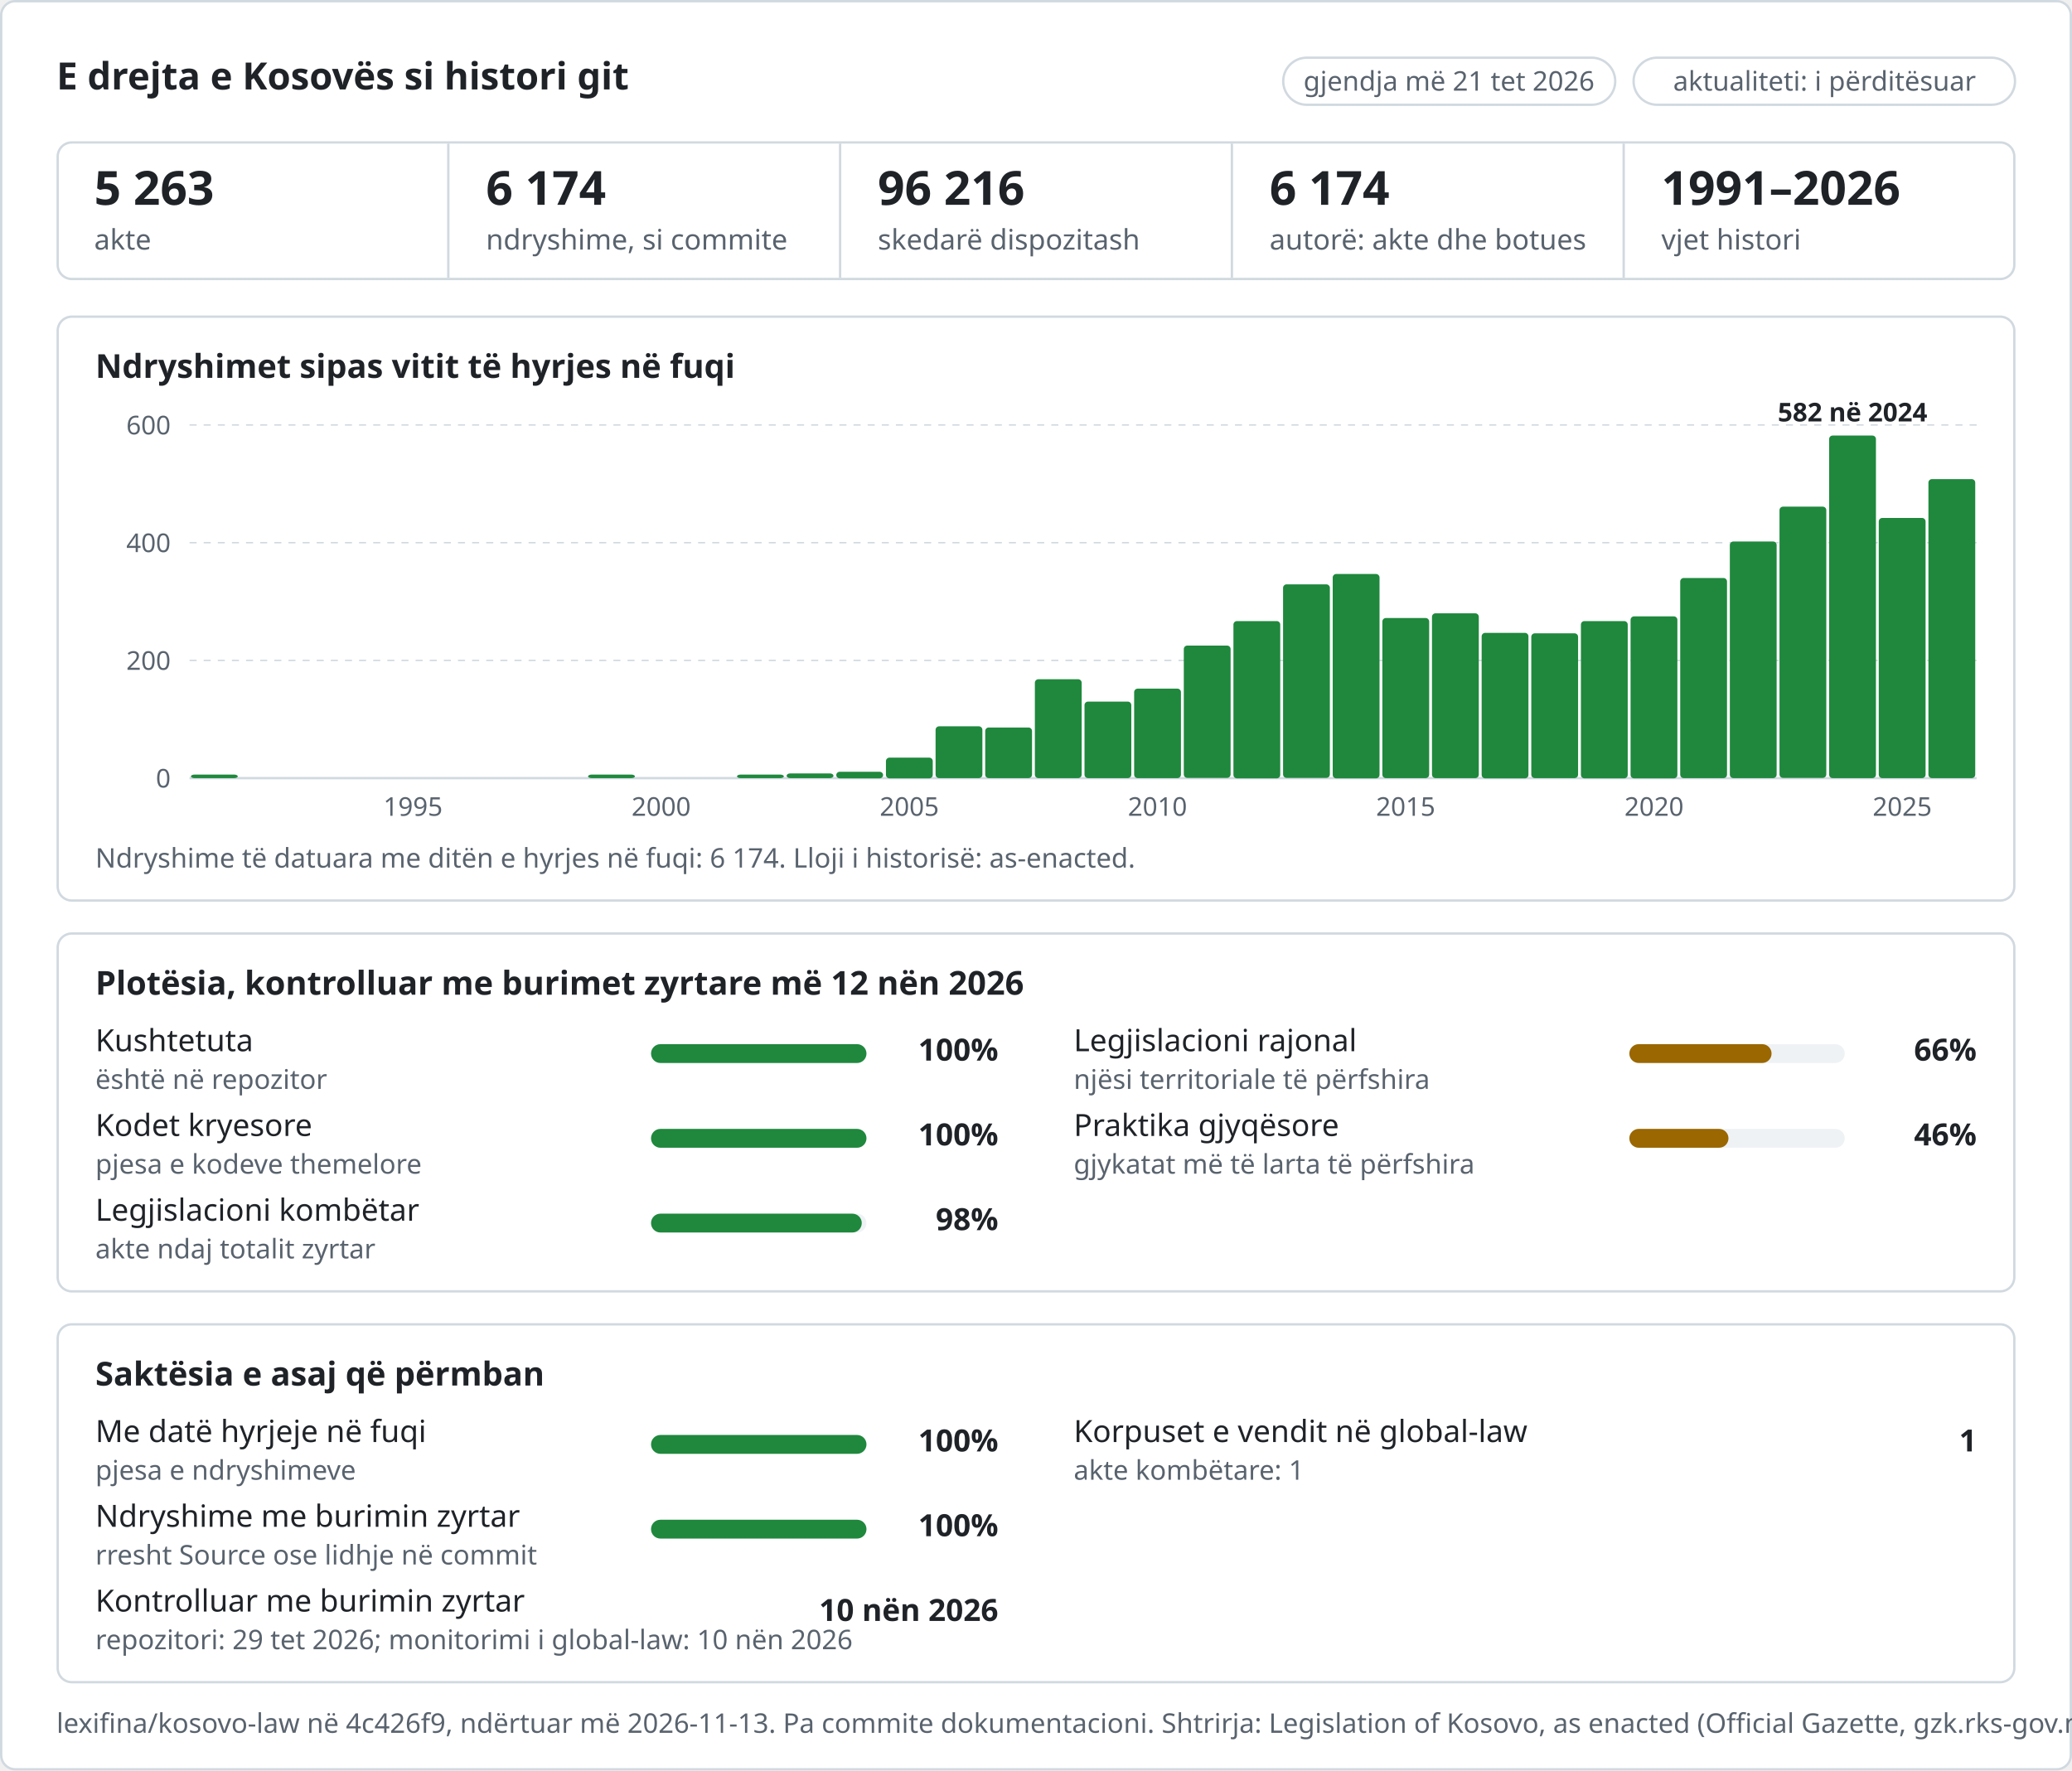
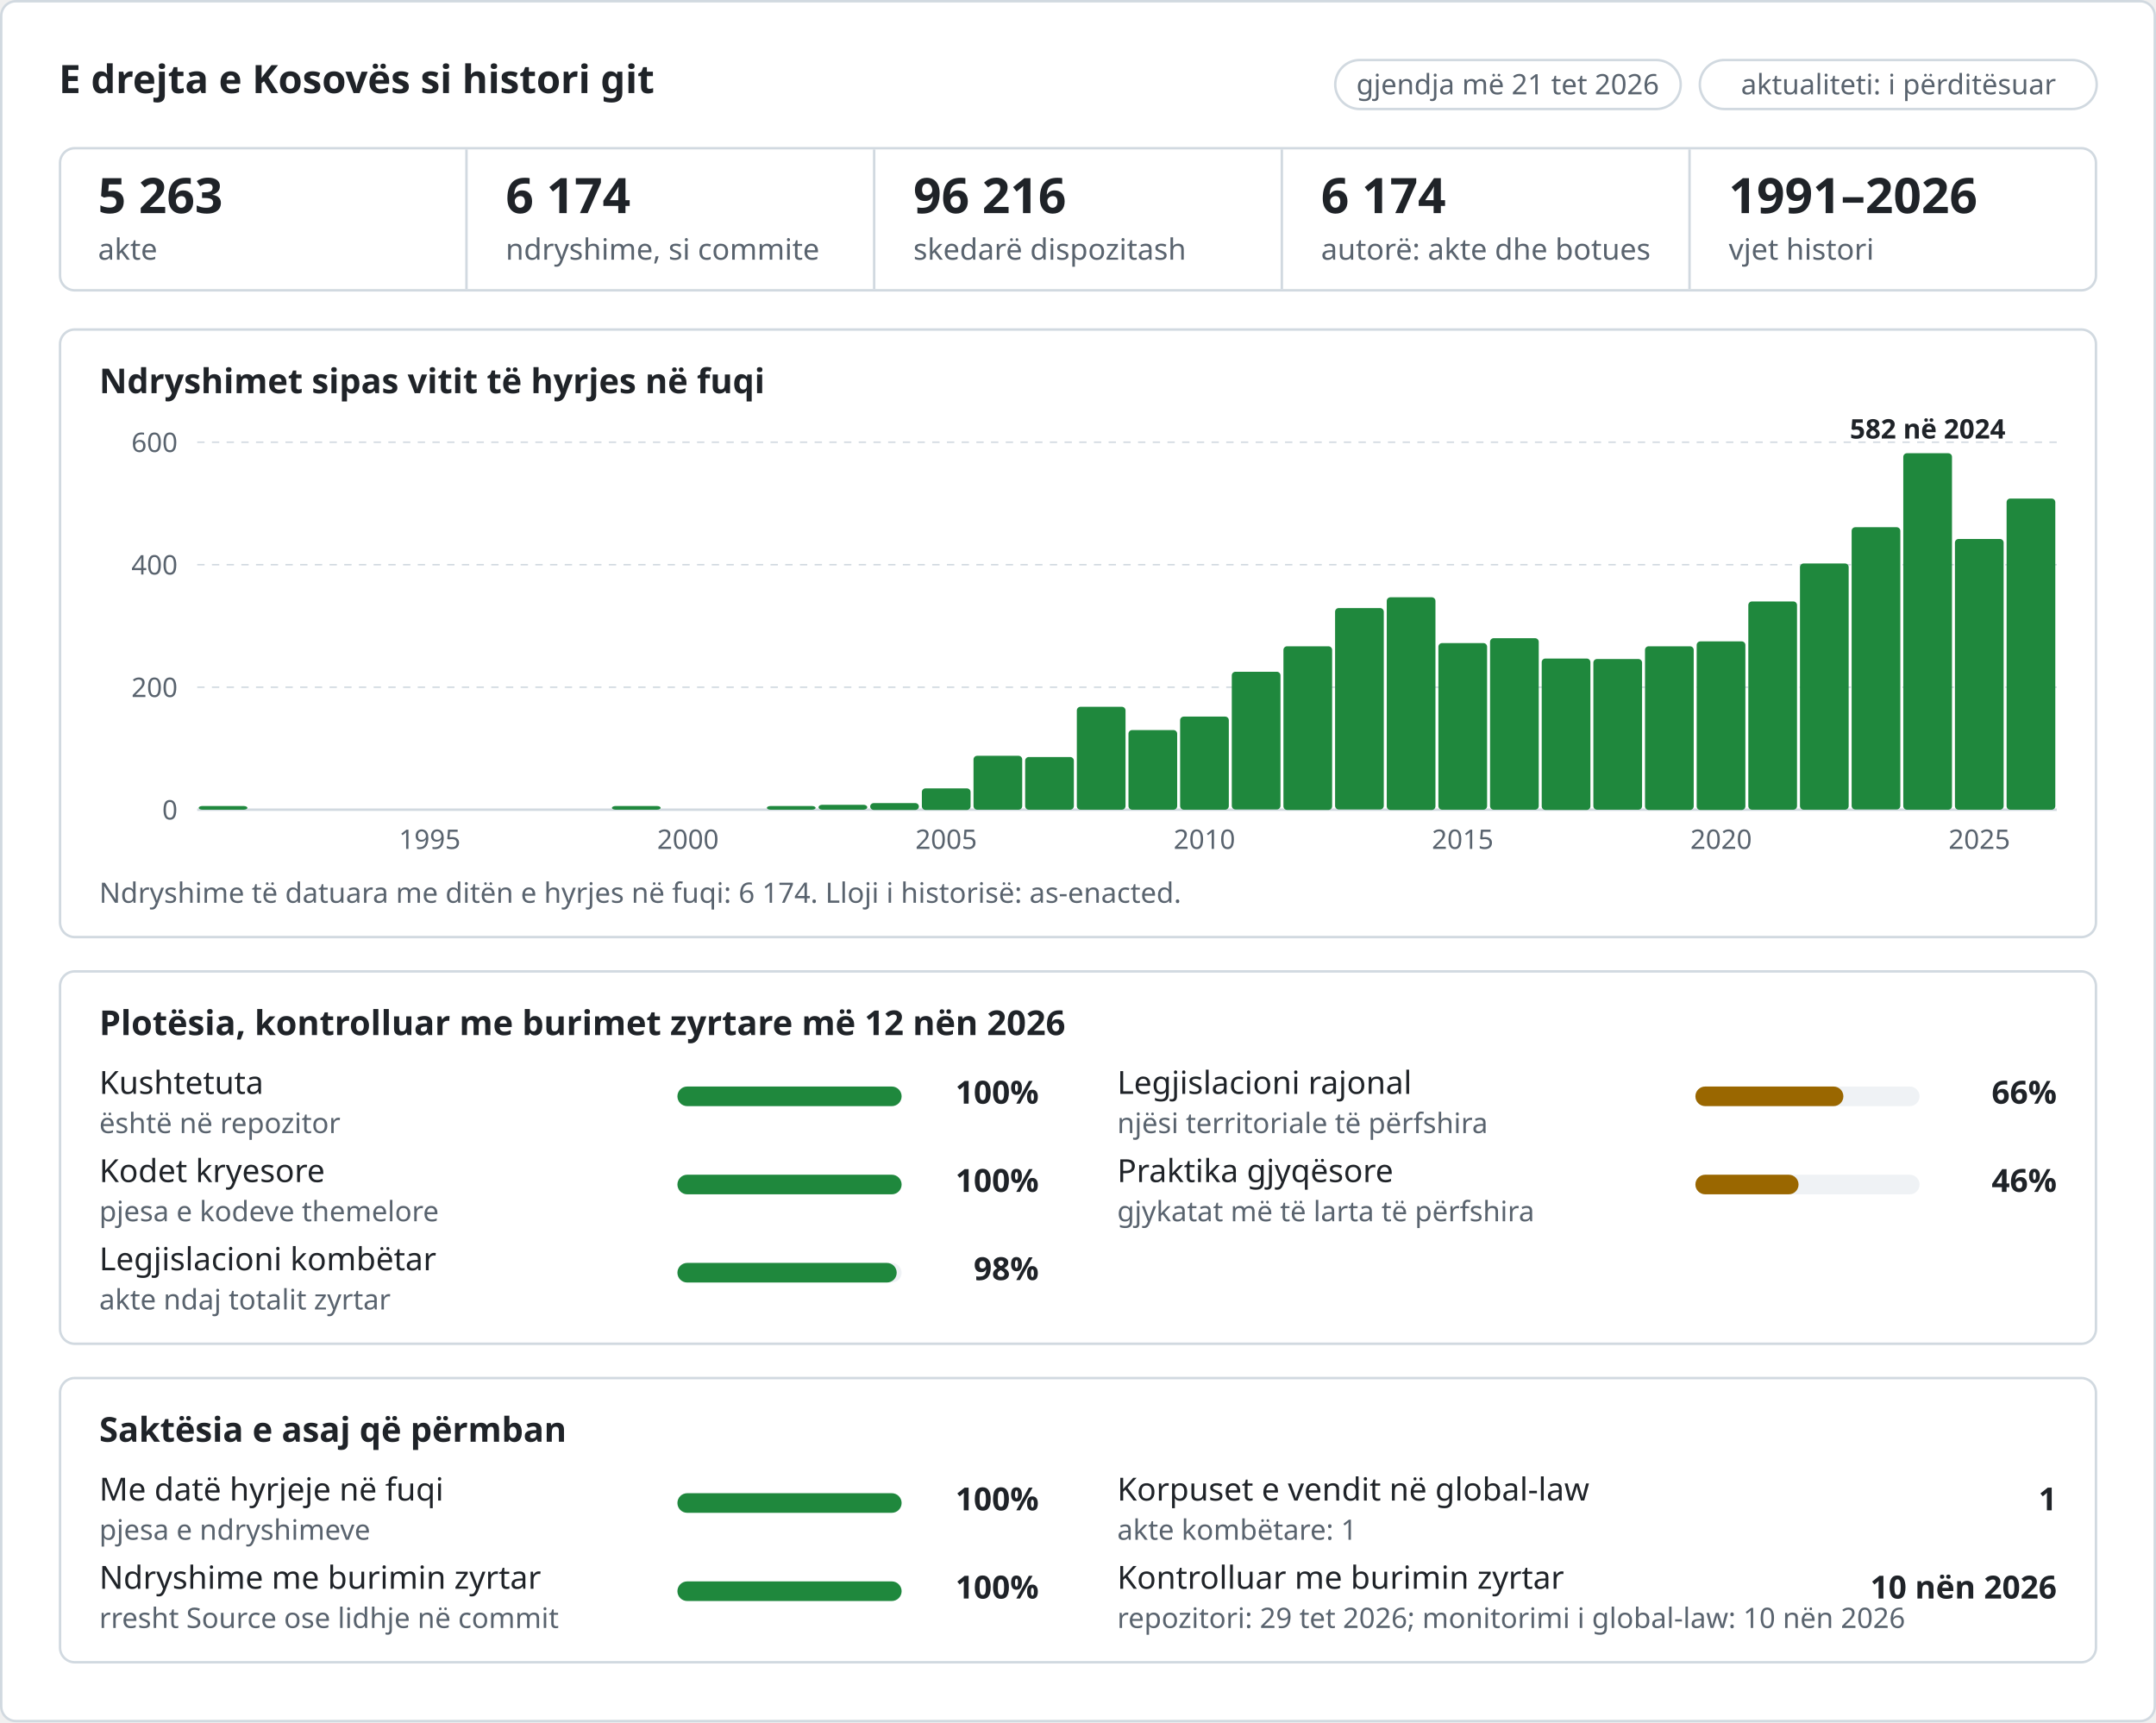
- <svg xmlns="http://www.w3.org/2000/svg" width="880" height="752" viewBox="0 0 880 752" font-family="-apple-system,BlinkMacSystemFont,Segoe UI,Noto Sans,Helvetica,Arial,sans-serif">
-   <rect x="0.5" y="0.5" width="879" height="751" rx="6" fill="#ffffff" stroke="#d1d9e0" />
+ <svg xmlns="http://www.w3.org/2000/svg" width="880" height="703" viewBox="0 0 880 703" font-family="-apple-system,BlinkMacSystemFont,Segoe UI,Noto Sans,Helvetica,Arial,sans-serif">
+   <rect x="0.5" y="0.5" width="879" height="702" rx="6" fill="#ffffff" stroke="#d1d9e0" />
  <text x="24" y="38" font-size="16" font-weight="600" fill="#1f2328">E drejta e Kosovës si histori git</text>
  <rect x="545.0" y="24.5" width="141" height="20" rx="10" fill="none" stroke="#d1d9e0" />
  <text x="615.4" y="38.5" font-size="11.5" font-weight="500" text-anchor="middle" fill="#59636e">gjendja më 21 tet 2026</text>
  <rect x="693.8" y="24.5" width="162" height="20" rx="10" fill="none" stroke="#d1d9e0" />
  <text x="774.9" y="38.5" font-size="11.5" font-weight="500" text-anchor="middle" fill="#59636e">aktualiteti: i përditësuar</text>
  <rect x="24.5" y="60.5" width="831" height="58" rx="6" fill="#ffffff" stroke="#d1d9e0" />
  <text x="40.0" y="87" font-size="20" font-weight="600" fill="#1f2328">5 263</text>
  <text x="40.0" y="106" font-size="12" fill="#59636e">akte</text>
  <line x1="190.4" y1="61" x2="190.4" y2="118" stroke="#d1d9e0" />
  <text x="206.4" y="87" font-size="20" font-weight="600" fill="#1f2328">6 174</text>
  <text x="206.4" y="106" font-size="12" fill="#59636e">ndryshime, si commite</text>
  <line x1="356.8" y1="61" x2="356.8" y2="118" stroke="#d1d9e0" />
  <text x="372.8" y="87" font-size="20" font-weight="600" fill="#1f2328">96 216</text>
  <text x="372.8" y="106" font-size="12" fill="#59636e">skedarë dispozitash</text>
  <line x1="523.2" y1="61" x2="523.2" y2="118" stroke="#d1d9e0" />
  <text x="539.2" y="87" font-size="20" font-weight="600" fill="#1f2328">6 174</text>
  <text x="539.2" y="106" font-size="12" fill="#59636e">autorë: akte dhe botues</text>
  <line x1="689.6" y1="61" x2="689.6" y2="118" stroke="#d1d9e0" />
  <text x="705.6" y="87" font-size="20" font-weight="600" fill="#1f2328">1991–2026</text>
  <text x="705.6" y="106" font-size="12" fill="#59636e">vjet histori</text>
  <rect x="24.5" y="134.5" width="831" height="248" rx="6" fill="#ffffff" stroke="#d1d9e0" />
  <text x="40.5" y="160.5" font-size="14" font-weight="600" fill="#1f2328">Ndryshimet sipas vitit të hyrjes në fuqi</text>
  <line x1="80.5" y1="330.5" x2="839.5" y2="330.5" stroke="#d1d9e0" stroke-width="1" />
  <text x="72.5" y="334.5" font-size="11" text-anchor="end" fill="#59636e">0</text>
  <line x1="80.5" y1="280.5" x2="839.5" y2="280.5" stroke="#d1d9e0" stroke-width="0.6" stroke-dasharray="3 3" />
  <text x="72.5" y="284.5" font-size="11" text-anchor="end" fill="#59636e">200</text>
  <line x1="80.5" y1="230.5" x2="839.5" y2="230.5" stroke="#d1d9e0" stroke-width="0.6" stroke-dasharray="3 3" />
  <text x="72.5" y="234.5" font-size="11" text-anchor="end" fill="#59636e">400</text>
  <line x1="80.5" y1="180.5" x2="839.5" y2="180.5" stroke="#d1d9e0" stroke-width="0.6" stroke-dasharray="3 3" />
  <text x="72.5" y="184.5" font-size="11" text-anchor="end" fill="#59636e">600</text>
  <rect x="81.10" y="329.0" width="19.88" height="1.5" rx="1.5" fill="#1f883d" />
  <text x="175.4" y="346.5" font-size="11" text-anchor="middle" fill="#59636e">1995</text>
  <rect x="249.77" y="329.0" width="19.88" height="1.5" rx="1.5" fill="#1f883d" />
  <text x="280.8" y="346.5" font-size="11" text-anchor="middle" fill="#59636e">2000</text>
  <rect x="313.02" y="329.0" width="19.88" height="1.5" rx="1.5" fill="#1f883d" />
  <rect x="334.10" y="328.5" width="19.88" height="2.0" rx="1.5" fill="#1f883d" />
  <rect x="355.18" y="327.8" width="19.88" height="2.8" rx="1.5" fill="#1f883d" />
  <rect x="376.27" y="321.8" width="19.88" height="8.8" rx="1.5" fill="#1f883d" />
  <text x="386.2" y="346.5" font-size="11" text-anchor="middle" fill="#59636e">2005</text>
  <rect x="397.35" y="308.5" width="19.88" height="22.0" rx="1.5" fill="#1f883d" />
  <rect x="418.43" y="309.0" width="19.88" height="21.5" rx="1.5" fill="#1f883d" />
  <rect x="439.52" y="288.5" width="19.88" height="42.0" rx="1.5" fill="#1f883d" />
  <rect x="460.60" y="298.0" width="19.88" height="32.5" rx="1.5" fill="#1f883d" />
  <rect x="481.68" y="292.5" width="19.88" height="38.0" rx="1.5" fill="#1f883d" />
  <text x="491.6" y="346.5" font-size="11" text-anchor="middle" fill="#59636e">2010</text>
  <rect x="502.77" y="274.2" width="19.88" height="56.2" rx="1.5" fill="#1f883d" />
  <rect x="523.85" y="263.8" width="19.88" height="66.8" rx="1.5" fill="#1f883d" />
  <rect x="544.93" y="248.2" width="19.88" height="82.2" rx="1.5" fill="#1f883d" />
  <rect x="566.02" y="243.8" width="19.88" height="86.8" rx="1.5" fill="#1f883d" />
  <rect x="587.10" y="262.5" width="19.88" height="68.0" rx="1.5" fill="#1f883d" />
  <text x="597.0" y="346.5" font-size="11" text-anchor="middle" fill="#59636e">2015</text>
  <rect x="608.18" y="260.5" width="19.88" height="70.0" rx="1.5" fill="#1f883d" />
  <rect x="629.27" y="268.8" width="19.88" height="61.8" rx="1.5" fill="#1f883d" />
  <rect x="650.35" y="269.0" width="19.88" height="61.5" rx="1.5" fill="#1f883d" />
  <rect x="671.43" y="263.8" width="19.88" height="66.8" rx="1.5" fill="#1f883d" />
  <rect x="692.52" y="261.8" width="19.88" height="68.8" rx="1.5" fill="#1f883d" />
  <text x="702.5" y="346.5" font-size="11" text-anchor="middle" fill="#59636e">2020</text>
  <rect x="713.60" y="245.5" width="19.88" height="85.0" rx="1.5" fill="#1f883d" />
  <rect x="734.68" y="230.0" width="19.88" height="100.5" rx="1.5" fill="#1f883d" />
  <rect x="755.77" y="215.2" width="19.88" height="115.2" rx="1.5" fill="#1f883d" />
  <rect x="776.85" y="185.0" width="19.88" height="145.5" rx="1.5" fill="#1f883d" />
  <text x="786.8" y="179.0" font-size="11" font-weight="600" text-anchor="middle" fill="#1f2328">582 në 2024</text>
  <rect x="797.93" y="220.0" width="19.88" height="110.5" rx="1.5" fill="#1f883d" />
  <text x="807.9" y="346.5" font-size="11" text-anchor="middle" fill="#59636e">2025</text>
  <rect x="819.02" y="203.5" width="19.88" height="127.0" rx="1.5" fill="#1f883d" />
  <text x="40.5" y="368.5" font-size="11.5" fill="#59636e">Ndryshime të datuara me ditën e hyrjes në fuqi: 6 174. Lloji i historisë: as-enacted.</text>
  <rect x="24.5" y="396.5" width="831" height="152" rx="6" fill="#ffffff" stroke="#d1d9e0" />
  <text x="40.5" y="422.5" font-size="14" font-weight="600" fill="#1f2328">Plotësia, kontrolluar me burimet zyrtare më 12 nën 2026</text>
  <text x="40.5" y="446.5" font-size="13" fill="#1f2328">Kushtetuta</text>
  <text x="40.5" y="462.5" font-size="11.5" fill="#59636e">është në repozitor</text>
  <g>
    <rect x="276.5" y="443.5" width="91.5" height="8" rx="4" fill="#eff2f5" />
    <rect x="276.5" y="443.5" width="91.5" height="8" rx="4" fill="#1f883d" />
  </g>
  <text x="424.0" y="450.5" font-size="13" font-weight="600" text-anchor="end" fill="#1f2328">100%</text>
  <text x="40.5" y="482.5" font-size="13" fill="#1f2328">Kodet kryesore</text>
  <text x="40.5" y="498.5" font-size="11.5" fill="#59636e">pjesa e kodeve themelore</text>
  <g>
    <rect x="276.5" y="479.5" width="91.5" height="8" rx="4" fill="#eff2f5" />
    <rect x="276.5" y="479.5" width="91.5" height="8" rx="4" fill="#1f883d" />
  </g>
  <text x="424.0" y="486.5" font-size="13" font-weight="600" text-anchor="end" fill="#1f2328">100%</text>
  <text x="40.5" y="518.5" font-size="13" fill="#1f2328">Legjislacioni kombëtar</text>
  <text x="40.5" y="534.5" font-size="11.5" fill="#59636e">akte ndaj totalit zyrtar</text>
  <g>
    <rect x="276.5" y="515.5" width="91.5" height="8" rx="4" fill="#eff2f5" />
    <rect x="276.5" y="515.5" width="89.5" height="8" rx="4" fill="#1f883d" />
  </g>
  <text x="424.0" y="522.5" font-size="13" font-weight="600" text-anchor="end" fill="#1f2328">98%</text>
  <text x="456.0" y="446.5" font-size="13" fill="#1f2328">Legjislacioni rajonal</text>
  <text x="456.0" y="462.5" font-size="11.5" fill="#59636e">njësi territoriale të përfshira</text>
  <g>
    <rect x="692.0" y="443.5" width="91.5" height="8" rx="4" fill="#eff2f5" />
    <rect x="692.0" y="443.5" width="60.4" height="8" rx="4" fill="#9a6700" />
  </g>
  <text x="839.5" y="450.5" font-size="13" font-weight="600" text-anchor="end" fill="#1f2328">66%</text>
  <text x="456.0" y="482.5" font-size="13" fill="#1f2328">Praktika gjyqësore</text>
  <text x="456.0" y="498.5" font-size="11.5" fill="#59636e">gjykatat më të larta të përfshira</text>
  <g>
    <rect x="692.0" y="479.5" width="91.5" height="8" rx="4" fill="#eff2f5" />
    <rect x="692.0" y="479.5" width="42.1" height="8" rx="4" fill="#9a6700" />
  </g>
  <text x="839.5" y="486.5" font-size="13" font-weight="600" text-anchor="end" fill="#1f2328">46%</text>
-   <rect x="24.5" y="562.5" width="831" height="152" rx="6" fill="#ffffff" stroke="#d1d9e0" />
+   <rect x="24.5" y="562.5" width="831" height="116" rx="6" fill="#ffffff" stroke="#d1d9e0" />
  <text x="40.5" y="588.5" font-size="14" font-weight="600" fill="#1f2328">Saktësia e asaj që përmban</text>
  <text x="40.5" y="612.5" font-size="13" fill="#1f2328">Me datë hyrjeje në fuqi</text>
  <text x="40.5" y="628.5" font-size="11.5" fill="#59636e">pjesa e ndryshimeve</text>
  <g>
    <rect x="276.5" y="609.5" width="91.5" height="8" rx="4" fill="#eff2f5" />
    <rect x="276.5" y="609.5" width="91.5" height="8" rx="4" fill="#1f883d" />
  </g>
  <text x="424.0" y="616.5" font-size="13" font-weight="600" text-anchor="end" fill="#1f2328">100%</text>
  <text x="40.5" y="648.5" font-size="13" fill="#1f2328">Ndryshime me burimin zyrtar</text>
  <text x="40.5" y="664.5" font-size="11.5" fill="#59636e">rresht Source ose lidhje në commit</text>
  <g>
    <rect x="276.5" y="645.5" width="91.5" height="8" rx="4" fill="#eff2f5" />
    <rect x="276.5" y="645.5" width="91.5" height="8" rx="4" fill="#1f883d" />
  </g>
  <text x="424.0" y="652.5" font-size="13" font-weight="600" text-anchor="end" fill="#1f2328">100%</text>
-   <text x="40.5" y="684.5" font-size="13" fill="#1f2328">Kontrolluar me burimin zyrtar</text>
-   <text x="40.5" y="700.5" font-size="11.5" fill="#59636e">repozitori: 29 tet 2026; monitorimi i global-law: 10 nën 2026</text>
-   <text x="424.0" y="688.5" font-size="13" font-weight="600" text-anchor="end" fill="#1f2328">10 nën 2026</text>
  <text x="456.0" y="612.5" font-size="13" fill="#1f2328">Korpuset e vendit në global-law</text>
  <text x="456.0" y="628.5" font-size="11.5" fill="#59636e">akte kombëtare: 1</text>
  <text x="839.5" y="616.5" font-size="13" font-weight="600" text-anchor="end" fill="#1f2328">1</text>
-   <text x="24" y="736" font-size="11.5" fill="#59636e" textLength="832" lengthAdjust="spacingAndGlyphs">lexifina/kosovo-law në 4c426f9, ndërtuar më 2026-11-13. Pa commite dokumentacioni. Shtrirja: Legislation of Kosovo, as enacted (Official Gazette, gzk.rks-gov.net)</text>
+   <text x="456.0" y="648.5" font-size="13" fill="#1f2328">Kontrolluar me burimin zyrtar</text>
+   <text x="456.0" y="664.5" font-size="11.5" fill="#59636e">repozitori: 29 tet 2026; monitorimi i global-law: 10 nën 2026</text>
+   <text x="839.5" y="652.5" font-size="13" font-weight="600" text-anchor="end" fill="#1f2328">10 nën 2026</text>
</svg>
